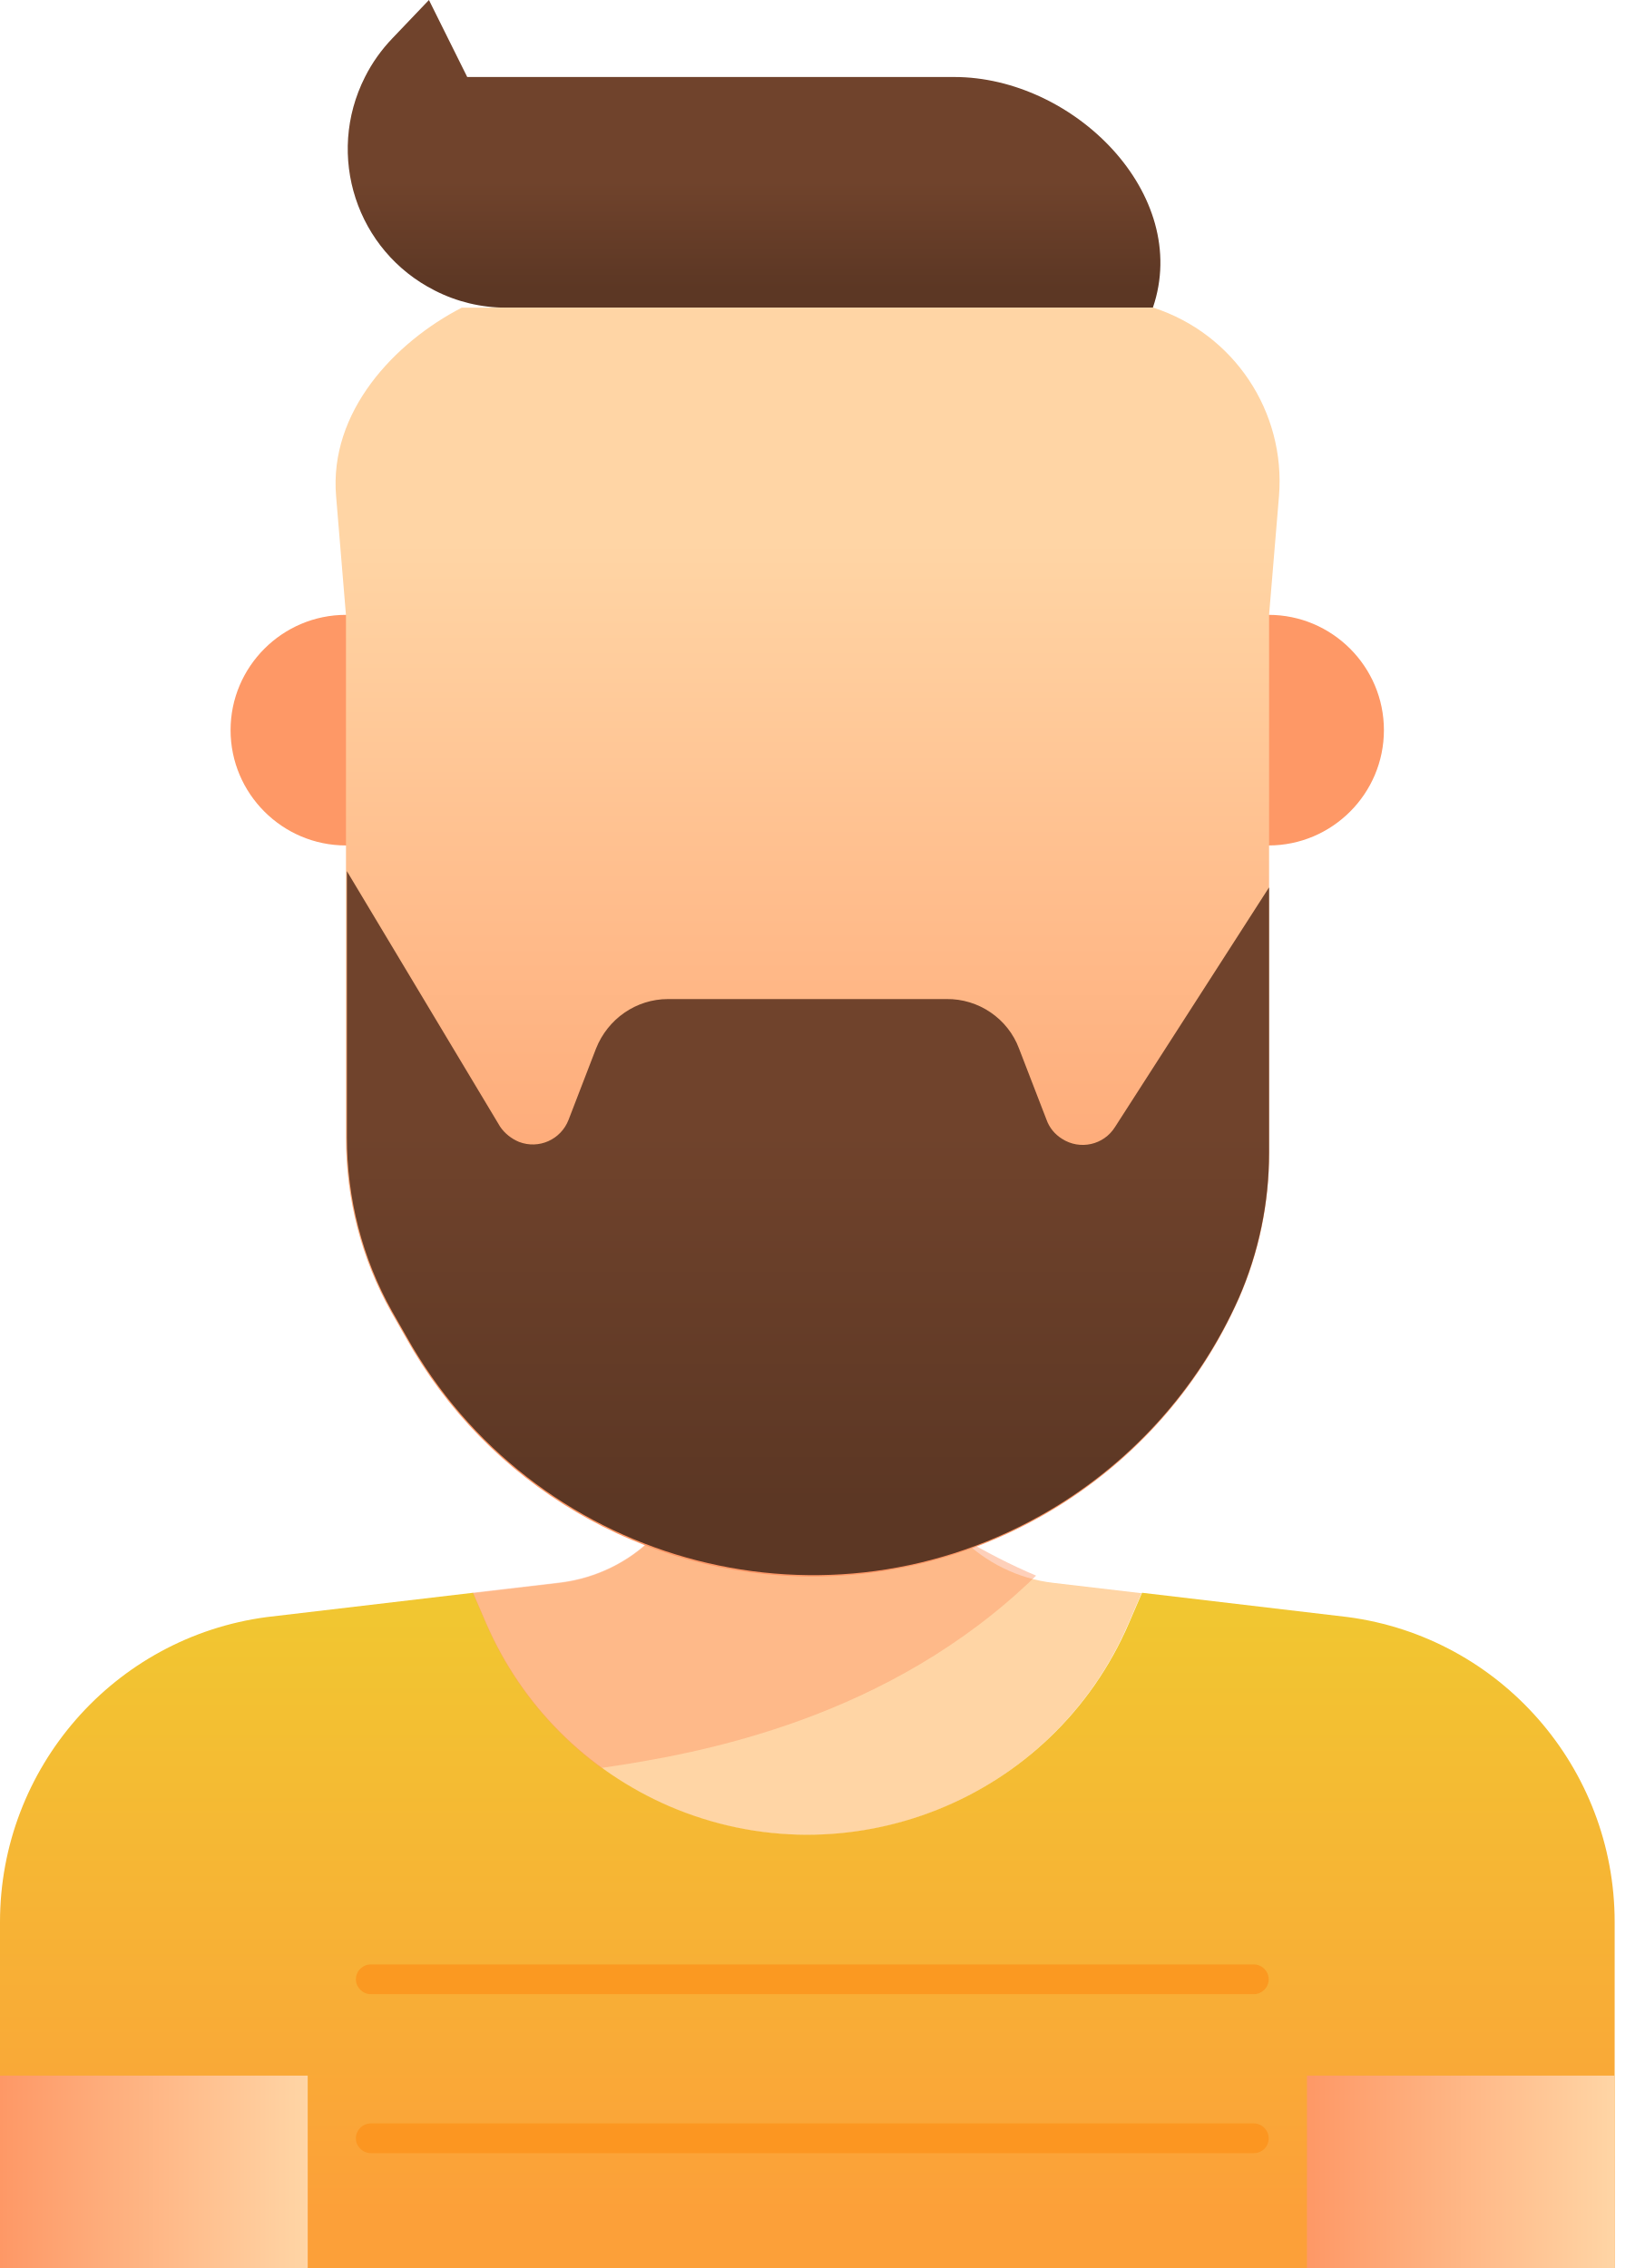
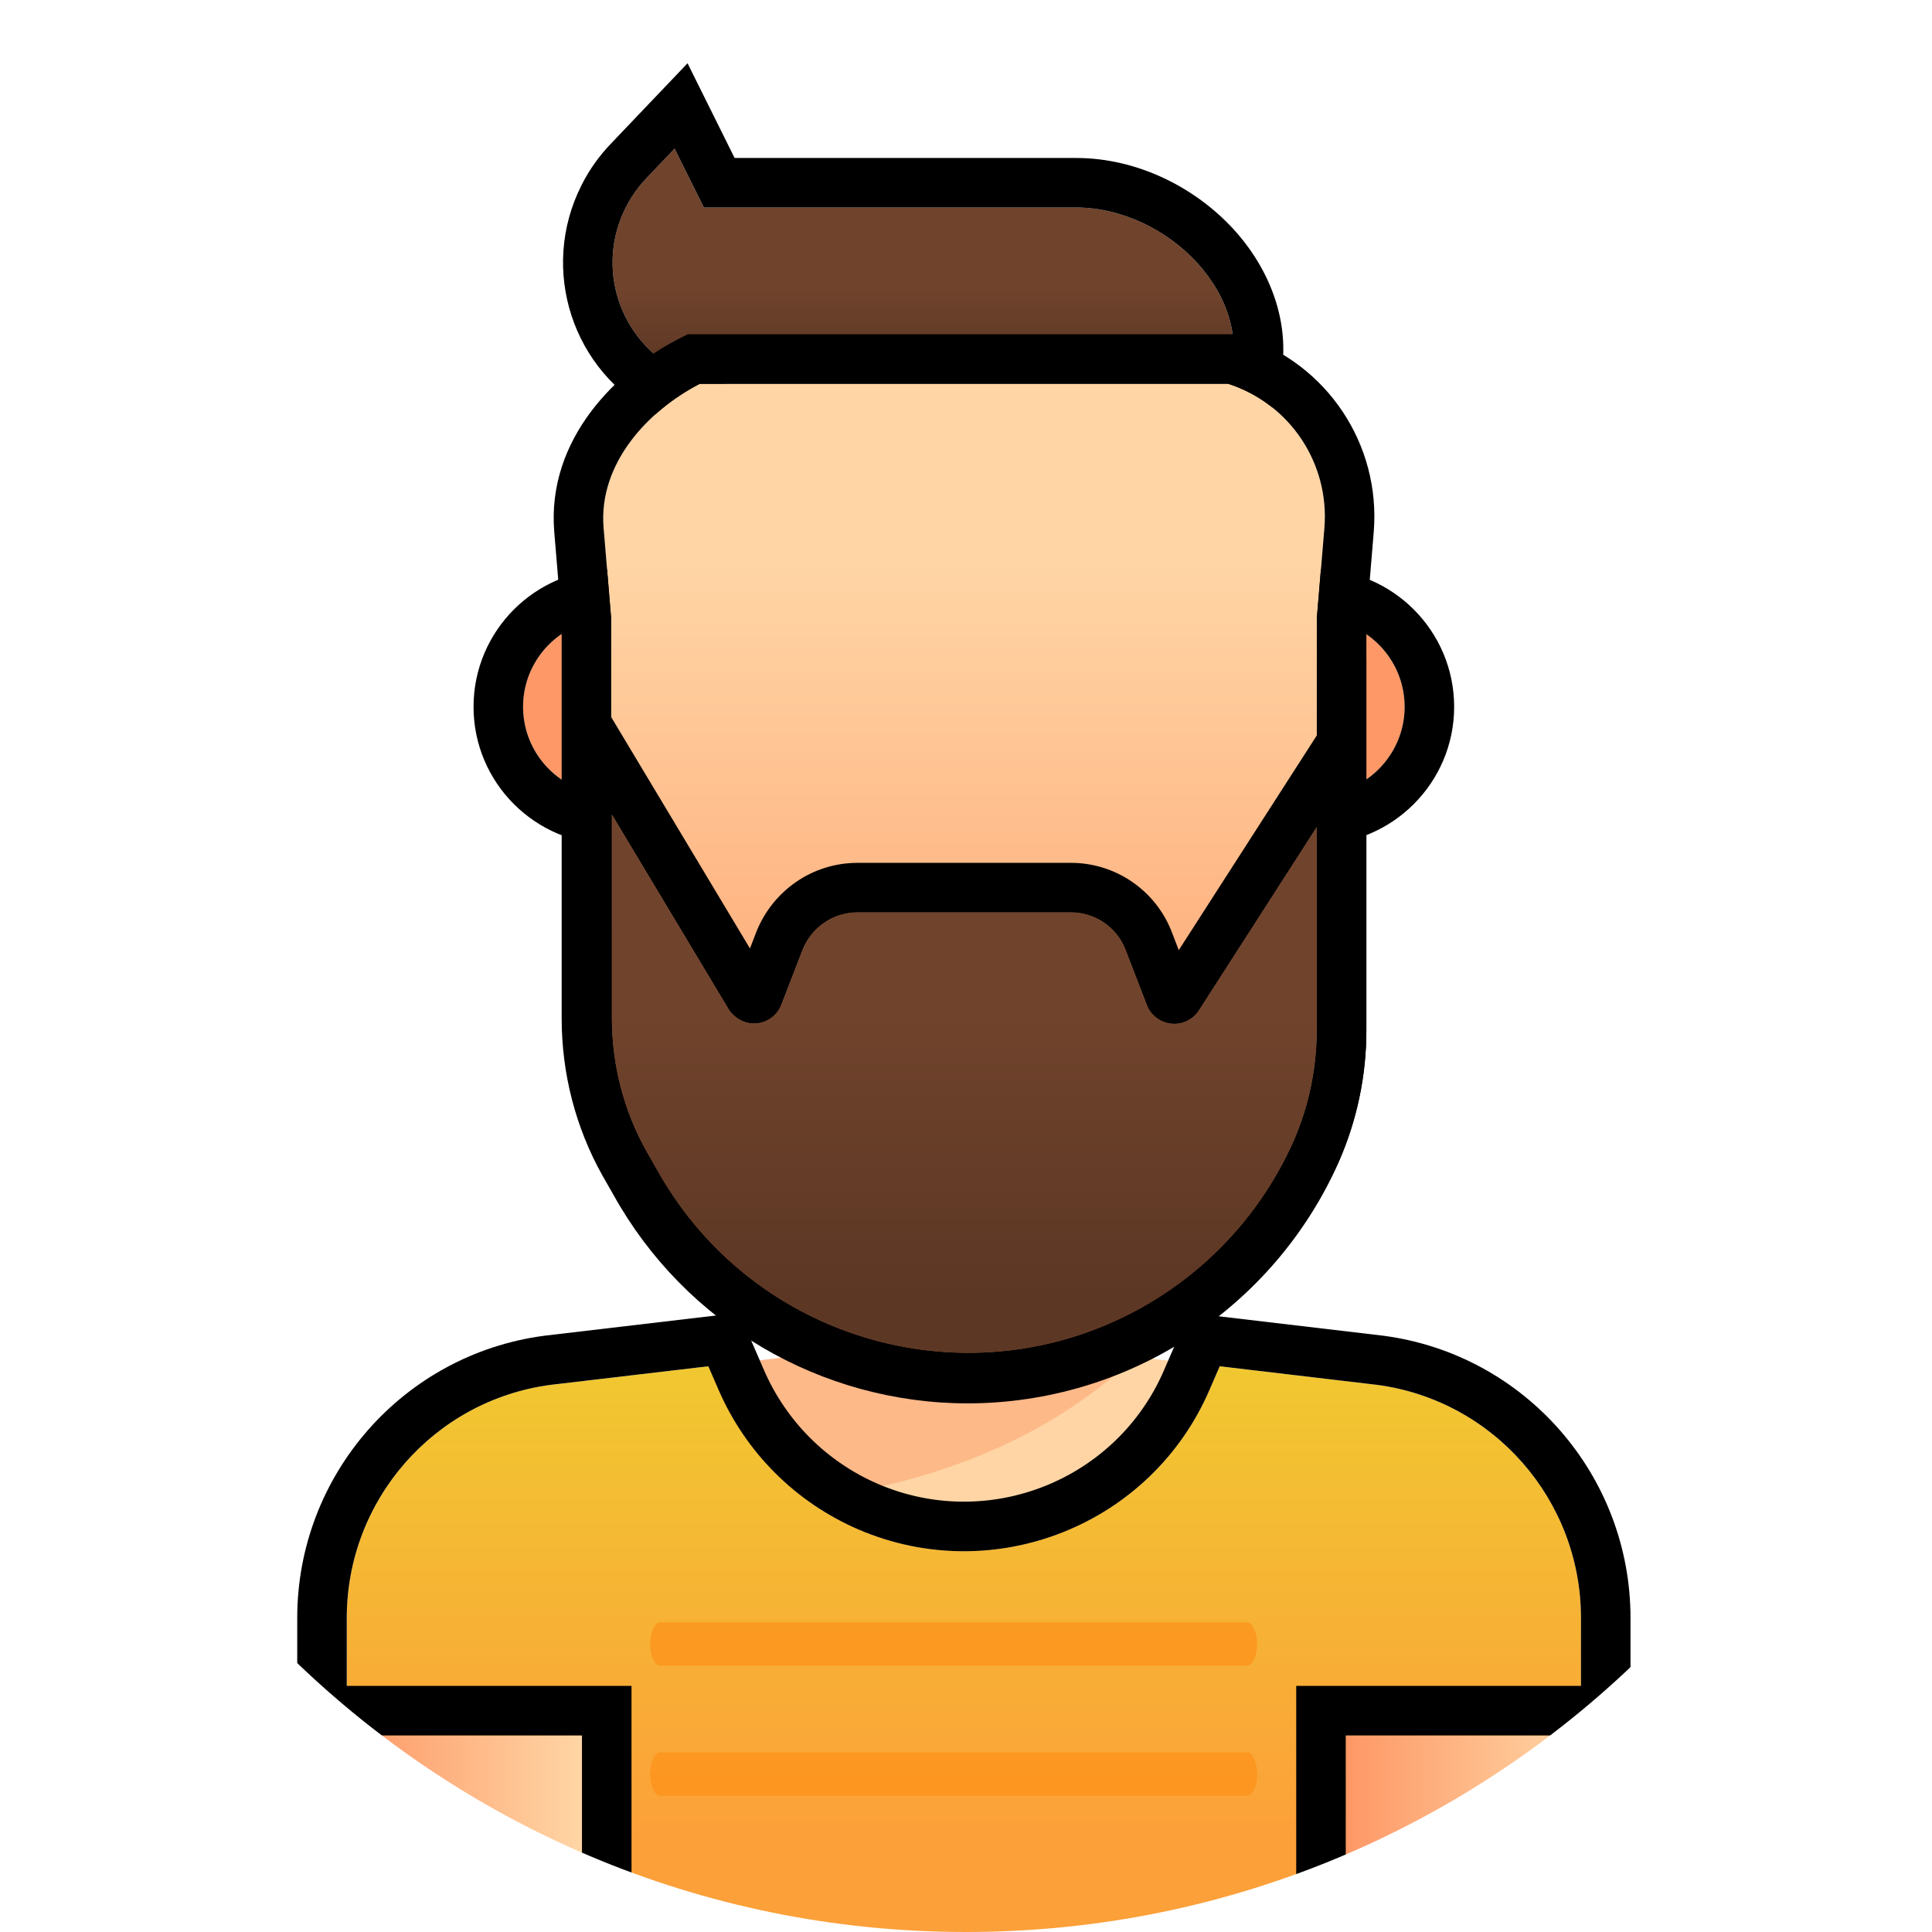
- <svg xmlns="http://www.w3.org/2000/svg" width="29" height="40" viewBox="0 0 29 40" fill="none">
-   <path d="M22.371 10.844H21.695V14.911H22.371C23.491 14.911 24.404 13.998 24.404 12.877C24.404 11.757 23.491 10.844 22.371 10.844Z" fill="#FE9866" />
-   <path d="M4.066 12.877C4.066 13.998 4.98 14.911 6.1 14.911H6.775V10.844H6.1C4.98 10.844 4.066 11.757 4.066 12.877Z" fill="#FE9866" />
-   <path d="M14.236 32.365C16.698 32.365 18.931 30.896 19.9 28.631L20.13 28.099L18.573 27.916C17.954 27.845 17.382 27.559 16.945 27.122H11.519C11.082 27.559 10.51 27.837 9.89 27.916L8.333 28.099L8.563 28.631C9.541 30.896 11.765 32.365 14.236 32.365Z" fill="#FFD5A5" />
-   <path d="M23.77 28.52L20.139 28.091L19.909 28.624C18.566 31.754 14.935 33.2 11.805 31.857C10.351 31.229 9.2 30.077 8.572 28.624L8.342 28.091L4.703 28.52C2.01 28.878 0 31.182 0 33.899V40H28.473V33.899C28.473 31.182 26.463 28.878 23.77 28.52Z" fill="url(#paint0_linear)" />
-   <path d="M19.766 5.426H8.922C8.485 5.426 8.056 5.323 7.667 5.124C6.285 4.425 5.736 2.741 6.436 1.358C6.563 1.104 6.729 0.874 6.92 0.675L7.564 0L8.239 1.358H16.827C18.932 1.358 21.014 3.424 20.33 5.426H19.766V5.426Z" fill="url(#paint1_linear)" />
-   <path d="M20.338 5.426H17.136H10.852H8.143C6.959 6.037 5.799 7.261 5.927 8.754L6.101 10.852V20.067C6.101 21.14 6.371 22.196 6.896 23.134L7.15 23.579C8.596 26.184 11.345 27.805 14.332 27.805C17.581 27.797 20.52 25.883 21.839 22.919C22.197 22.109 22.379 21.235 22.379 20.353V10.844L22.554 8.747C22.673 7.261 21.76 5.887 20.338 5.426Z" fill="url(#paint2_linear)" />
-   <path d="M5.426 36.607H0V40H5.426V36.607Z" fill="url(#paint3_linear)" />
-   <path d="M28.473 36.607H23.047V40H28.473V36.607Z" fill="url(#paint4_linear)" />
-   <path d="M16.945 27.113H11.519C11.082 27.55 10.51 27.828 9.89 27.908L8.333 28.09L8.563 28.623C9 29.64 9.699 30.521 10.597 31.181C12.377 30.927 15.69 30.307 18.271 27.789C17.819 27.598 17.374 27.367 16.945 27.113Z" fill="#FE9866" fill-opacity="0.45" />
-   <path d="M19.662 19.877C19.464 20.194 19.043 20.29 18.725 20.083C18.598 20.004 18.503 19.885 18.455 19.75L17.97 18.494C17.772 17.962 17.255 17.613 16.691 17.62H11.781C11.217 17.62 10.717 17.97 10.51 18.494L10.026 19.75C9.891 20.099 9.501 20.274 9.152 20.139C9.017 20.083 8.898 19.988 8.818 19.869L6.117 15.364V20.059C6.117 21.132 6.387 22.189 6.912 23.126L7.166 23.571C9.382 27.535 14.387 28.949 18.344 26.733C19.893 25.867 21.124 24.516 21.847 22.888C22.197 22.085 22.379 21.211 22.379 20.329V15.65L19.662 19.877Z" fill="url(#paint5_linear)" />
-   <path opacity="0.75" d="M22.11 35.17H6.539C6.396 35.17 6.276 35.051 6.276 34.908C6.276 34.765 6.396 34.646 6.539 34.646H22.11C22.253 34.646 22.372 34.765 22.372 34.908C22.372 35.051 22.253 35.17 22.11 35.17Z" fill="#FC9119" />
-   <path opacity="0.75" d="M22.11 37.974H6.539C6.396 37.974 6.276 37.855 6.276 37.712C6.276 37.569 6.396 37.45 6.539 37.45H22.11C22.253 37.45 22.372 37.569 22.372 37.712C22.372 37.863 22.253 37.974 22.11 37.974Z" fill="#FC9119" />
+ <svg xmlns="http://www.w3.org/2000/svg" width="39" height="39" viewBox="0 0 39 39" fill="none">
+   <mask id="mask0" mask-type="alpha" maskUnits="userSpaceOnUse" x="0" y="0" width="39" height="39">
+     <circle cx="19.5" cy="19.5" r="19.5" fill="#C4C4C4" />
+   </mask>
+   <g mask="url(#mask0)">
+     <path d="M26.574 12.488H25.983V16.047H26.574C27.554 16.047 28.354 15.248 28.354 14.268C28.354 13.288 27.554 12.488 26.574 12.488Z" fill="#FE9866" />
+     <path fill-rule="evenodd" clip-rule="evenodd" d="M24.983 11.488H26.574C28.107 11.488 29.354 12.735 29.354 14.268C29.354 15.8 28.107 17.047 26.574 17.047H24.983V11.488ZM25.983 12.488H26.574C26.715 12.488 26.852 12.505 26.983 12.536C27.767 12.722 28.354 13.428 28.354 14.268C28.354 15.107 27.767 15.814 26.983 16C26.852 16.031 26.715 16.047 26.574 16.047H25.983V12.488Z" fill="black" />
+     <path d="M10.559 14.268C10.559 15.248 11.358 16.047 12.338 16.047H12.929V12.488H12.338C11.358 12.488 10.559 13.288 10.559 14.268Z" fill="#FE9866" />
+     <path fill-rule="evenodd" clip-rule="evenodd" d="M13.929 17.047H12.338C10.806 17.047 9.559 15.8 9.559 14.268C9.559 12.735 10.806 11.488 12.338 11.488H13.929V17.047ZM12.929 16.047H12.338C12.197 16.047 12.06 16.031 11.929 16C11.145 15.814 10.559 15.107 10.559 14.268C10.559 13.428 11.145 12.722 11.929 12.536C12.06 12.505 12.197 12.488 12.338 12.488H12.929V16.047Z" fill="black" />
+     <path d="M19.456 31.32C21.611 31.32 23.564 30.034 24.412 28.053L24.614 27.587L23.251 27.427C22.709 27.364 22.209 27.114 21.826 26.732H17.078C16.696 27.114 16.196 27.358 15.653 27.427L14.291 27.587L14.493 28.053C15.348 30.034 17.294 31.32 19.456 31.32Z" fill="#FFD5A5" />
+     <path d="M21.826 26.724H17.078C16.696 27.106 16.196 27.35 15.653 27.419L14.291 27.579L14.493 28.045C14.875 28.935 15.487 29.706 16.272 30.283C17.829 30.061 20.728 29.519 22.987 27.315C22.591 27.148 22.202 26.947 21.826 26.724Z" fill="#FE9866" fill-opacity="0.45" />
+     <path d="M27.798 27.955L24.622 27.58L24.42 28.046C23.245 30.785 20.069 32.05 17.33 30.875C16.058 30.326 15.05 29.318 14.501 28.046L14.299 27.58L11.115 27.955C8.759 28.268 7 30.284 7 32.661V39.5H31.914V32.661C31.914 30.284 30.155 28.268 27.798 27.955Z" fill="url(#paint0_linear)" />
+     <path fill-rule="evenodd" clip-rule="evenodd" d="M27.923 26.963L27.93 26.964C30.786 27.343 32.914 29.785 32.914 32.661V40.5H6V32.661C6 29.785 8.128 27.343 10.984 26.964L10.991 26.963L14.921 26.5L15.418 27.648C15.866 28.686 16.688 29.508 17.725 29.956C19.957 30.913 22.545 29.881 23.501 27.651L23.502 27.648L24 26.5L27.923 26.963ZM17.33 30.875C16.058 30.326 15.05 29.318 14.501 28.046L14.299 27.58L11.115 27.955C8.759 28.268 7 30.284 7 32.661V39.5H31.914V32.661C31.914 30.284 30.155 28.268 27.798 27.955L24.622 27.58L24.42 28.046C23.245 30.785 20.069 32.05 17.33 30.875Z" fill="black" />
+     <path d="M24.295 7.748H14.807C14.424 7.748 14.049 7.657 13.708 7.484C12.499 6.872 12.019 5.398 12.631 4.189C12.742 3.966 12.888 3.765 13.055 3.591L13.618 3L14.209 4.189H21.723C23.565 4.189 25.387 5.996 24.789 7.748H24.295V7.748Z" fill="url(#paint1_linear)" />
+     <path fill-rule="evenodd" clip-rule="evenodd" d="M14.209 4.189H21.723C23.566 4.189 25.387 5.996 24.789 7.748H14.807C14.425 7.748 14.049 7.658 13.709 7.484C12.499 6.872 12.019 5.398 12.631 4.189C12.704 4.043 12.791 3.907 12.89 3.781C12.942 3.715 12.997 3.651 13.055 3.591L13.618 3L14.209 4.189ZM12.332 2.9L13.879 1.277L14.829 3.189H21.723C22.957 3.189 24.132 3.783 24.91 4.638C25.694 5.499 26.183 6.759 25.735 8.071L25.504 8.748H14.807C14.267 8.748 13.736 8.62 13.256 8.375C11.553 7.513 10.88 5.438 11.738 3.74C11.896 3.422 12.102 3.14 12.332 2.9Z" fill="black" />
+     <path d="M24.795 7.748H21.994H16.495H14.125C13.089 8.283 12.074 9.353 12.185 10.66L12.338 12.495V20.559C12.338 21.497 12.574 22.422 13.033 23.242L13.256 23.631C14.521 25.911 16.926 27.329 19.54 27.329C22.383 27.323 24.955 25.647 26.109 23.054C26.422 22.345 26.581 21.581 26.581 20.809V12.488L26.734 10.653C26.839 9.353 26.039 8.151 24.795 7.748Z" fill="url(#paint2_linear)" />
+     <path fill-rule="evenodd" clip-rule="evenodd" d="M24.953 6.748L25.104 6.796C26.79 7.343 27.873 8.973 27.731 10.733L27.731 10.736L27.582 12.53V20.809C27.582 21.719 27.393 22.621 27.024 23.458L27.023 23.461C25.708 26.414 22.779 28.322 19.543 28.329L19.54 28.329C16.565 28.329 13.827 26.717 12.385 24.122L12.161 23.73C11.617 22.758 11.338 21.665 11.338 20.559V12.537L11.189 10.745C11.189 10.745 11.189 10.745 11.189 10.745C11.028 8.844 12.48 7.472 13.666 6.859L13.882 6.748H24.953ZM12.185 10.66L12.338 12.495V20.559C12.338 21.497 12.575 22.422 13.034 23.242L13.256 23.631C14.521 25.911 16.926 27.329 19.54 27.329C22.383 27.323 24.955 25.647 26.109 23.054C26.422 22.345 26.582 21.581 26.582 20.809V12.488L26.735 10.653C26.839 9.353 26.04 8.151 24.795 7.748H14.125C13.089 8.283 12.074 9.353 12.185 10.66Z" fill="black" />
+     <path d="M11.748 35.032H7V38H11.748V35.032Z" fill="url(#paint3_linear)" />
+     <path fill-rule="evenodd" clip-rule="evenodd" d="M6 34.032H12.748V39H6V34.032ZM11.748 35.032V38H7V35.032H11.748Z" fill="black" />
+     <path d="M31.914 35.032H27.166V38H31.914V35.032Z" fill="url(#paint4_linear)" />
+     <path fill-rule="evenodd" clip-rule="evenodd" d="M26.166 34.032H32.914V39H26.166V34.032ZM31.914 35.032V38H27.166V35.032H31.914Z" fill="black" />
+     <path d="M24.205 20.392C24.031 20.67 23.662 20.754 23.384 20.573C23.273 20.503 23.19 20.399 23.148 20.281L22.724 19.183C22.55 18.717 22.098 18.411 21.605 18.418H17.309C16.815 18.418 16.377 18.724 16.197 19.183L15.773 20.281C15.654 20.587 15.314 20.74 15.008 20.622C14.89 20.573 14.786 20.489 14.716 20.385L12.352 16.444V20.552C12.352 21.491 12.589 22.415 13.048 23.235L13.27 23.625C15.21 27.093 19.589 28.331 23.051 26.391C24.406 25.634 25.484 24.452 26.116 23.027C26.422 22.325 26.582 21.56 26.582 20.788V16.694L24.205 20.392Z" fill="url(#paint5_linear)" />
+     <path fill-rule="evenodd" clip-rule="evenodd" d="M23.795 19.18L23.659 18.827C23.335 17.969 22.507 17.409 21.599 17.418H17.309C16.394 17.418 15.594 17.985 15.266 18.816L15.139 19.146L11.352 12.832V20.552C11.352 21.658 11.631 22.751 12.175 23.723L12.4 24.117C14.61 28.064 19.596 29.473 23.539 27.264C25.084 26.4 26.31 25.054 27.03 23.432L27.033 23.426C27.394 22.598 27.582 21.697 27.582 20.788V13.289L23.795 19.18ZM23.051 26.391C24.406 25.633 25.484 24.452 26.116 23.027C26.422 22.325 26.582 21.56 26.582 20.788V16.694L24.205 20.392C24.031 20.67 23.662 20.753 23.384 20.573C23.273 20.503 23.19 20.399 23.148 20.281L22.724 19.183C22.55 18.717 22.098 18.411 21.605 18.418H17.309C16.815 18.418 16.377 18.724 16.197 19.183L15.773 20.281C15.654 20.587 15.314 20.74 15.008 20.621C14.89 20.573 14.786 20.489 14.716 20.385L12.352 16.444V20.552C12.352 21.49 12.589 22.415 13.048 23.235L13.27 23.624C15.21 27.093 19.589 28.331 23.051 26.391Z" fill="black" />
+     <path opacity="0.75" d="M25.175 36.25H13.325C13.216 36.25 13.125 36.051 13.125 35.812C13.125 35.574 13.216 35.375 13.325 35.375H25.175C25.284 35.375 25.375 35.574 25.375 35.812C25.375 36.064 25.284 36.25 25.175 36.25Z" fill="#FC9119" />
+     <path opacity="0.75" d="M25.175 33.625H13.325C13.216 33.625 13.125 33.426 13.125 33.188C13.125 32.949 13.216 32.75 13.325 32.75H25.175C25.284 32.75 25.375 32.949 25.375 33.188C25.375 33.439 25.284 33.625 25.175 33.625Z" fill="#FC9119" />
+   </g>
  <defs>
-     <linearGradient id="paint0_linear" x1="14.237" y1="27.442" x2="14.237" y2="39.004" gradientUnits="userSpaceOnUse">
+     <linearGradient id="paint0_linear" x1="19.457" y1="27.012" x2="19.457" y2="37.128" gradientUnits="userSpaceOnUse">
      <stop stop-color="#F0CA30" />
      <stop offset="1" stop-color="#FCA039" />
    </linearGradient>
-     <linearGradient id="paint1_linear" x1="13.3" y1="5.089" x2="13.3" y2="3.202" gradientUnits="userSpaceOnUse">
+     <linearGradient id="paint1_linear" x1="18.638" y1="7.453" x2="18.638" y2="5.802" gradientUnits="userSpaceOnUse">
      <stop stop-color="#5C3724" />
      <stop offset="1" stop-color="#70432C" />
    </linearGradient>
-     <linearGradient id="paint2_linear" x1="14.238" y1="25.555" x2="14.238" y2="9.546" gradientUnits="userSpaceOnUse">
+     <linearGradient id="paint2_linear" x1="19.457" y1="25.361" x2="19.457" y2="11.352" gradientUnits="userSpaceOnUse">
      <stop stop-color="#FE9866" />
      <stop offset="1" stop-color="#FFD5A5" />
    </linearGradient>
-     <linearGradient id="paint3_linear" x1="0" y1="38.303" x2="5.423" y2="38.303" gradientUnits="userSpaceOnUse">
+     <linearGradient id="paint3_linear" x1="7" y1="36.515" x2="11.745" y2="36.515" gradientUnits="userSpaceOnUse">
      <stop stop-color="#FE9866" />
      <stop offset="1" stop-color="#FFD5A5" />
    </linearGradient>
-     <linearGradient id="paint4_linear" x1="23.05" y1="38.303" x2="28.473" y2="38.303" gradientUnits="userSpaceOnUse">
+     <linearGradient id="paint4_linear" x1="27.169" y1="36.515" x2="31.914" y2="36.515" gradientUnits="userSpaceOnUse">
      <stop stop-color="#FE9866" />
      <stop offset="1" stop-color="#FFD5A5" />
    </linearGradient>
-     <linearGradient id="paint5_linear" x1="14.243" y1="26.509" x2="14.243" y2="19.975" gradientUnits="userSpaceOnUse">
+     <linearGradient id="paint5_linear" x1="19.463" y1="26.195" x2="19.463" y2="20.478" gradientUnits="userSpaceOnUse">
      <stop stop-color="#5C3724" />
      <stop offset="1" stop-color="#70432C" />
    </linearGradient>
  </defs>
</svg>
